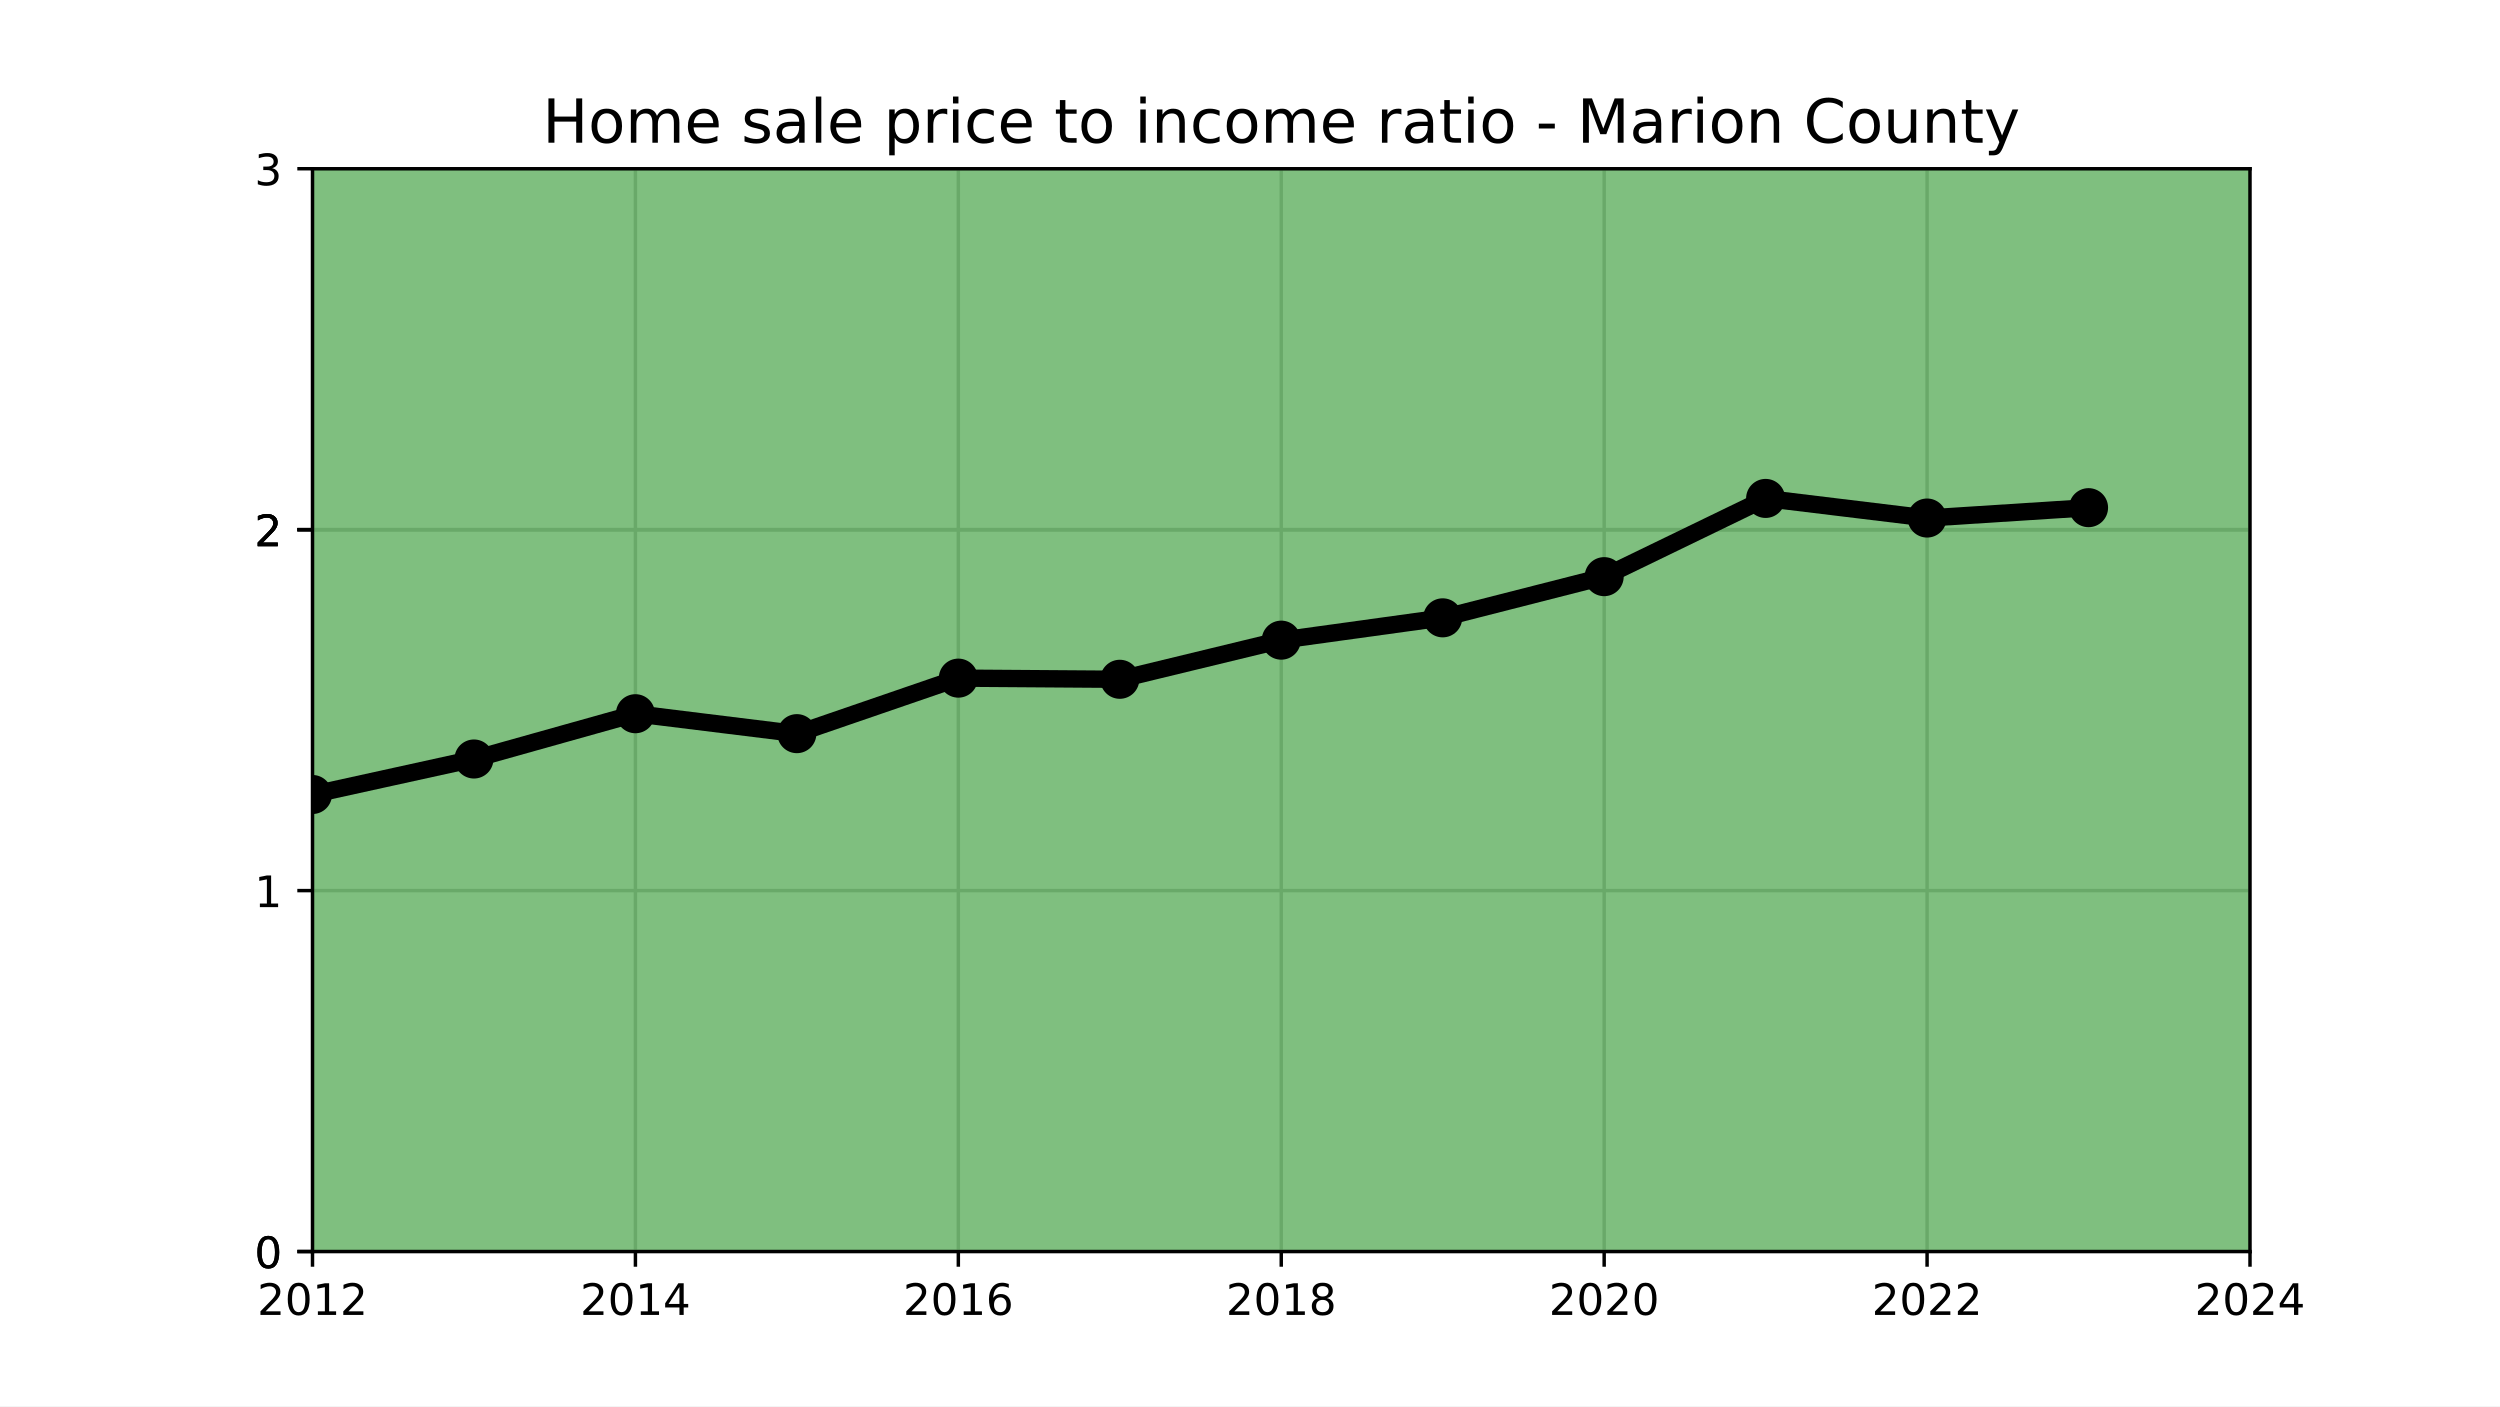
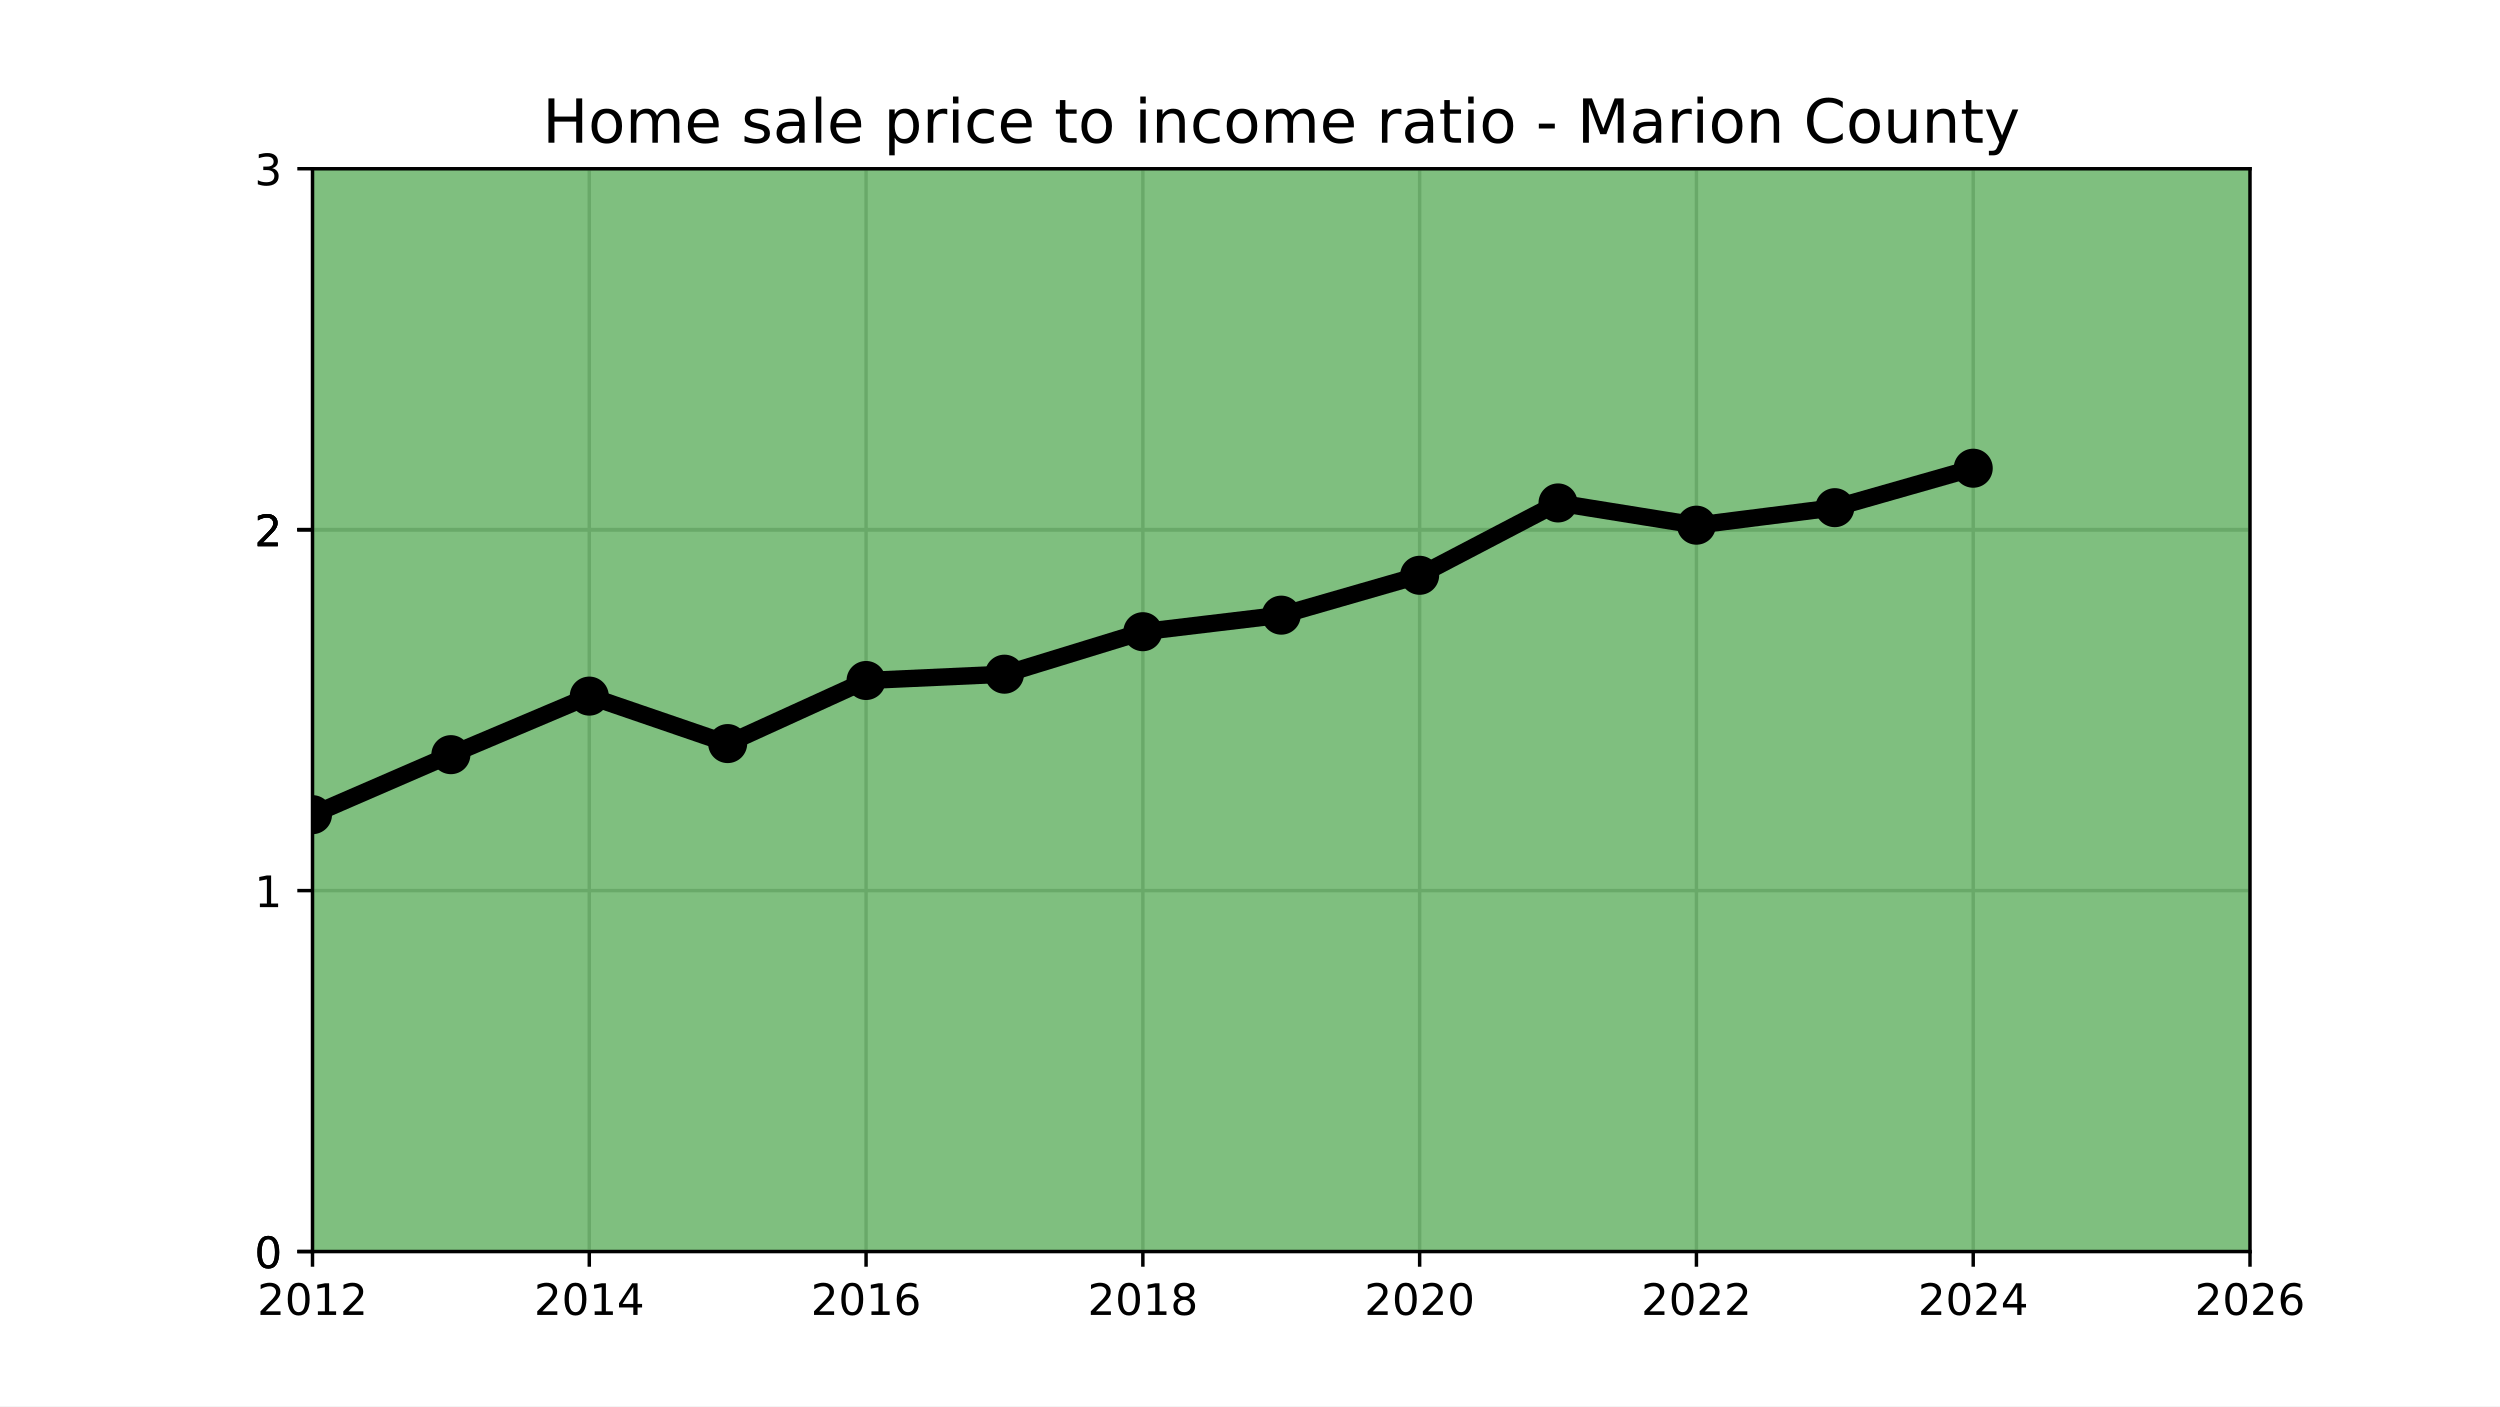
<svg xmlns="http://www.w3.org/2000/svg" xmlns:xlink="http://www.w3.org/1999/xlink" width="576pt" height="324pt" viewBox="0 0 576 324" version="1.1">
  <defs>
    <style type="text/css">*{stroke-linejoin: round; stroke-linecap: butt}</style>
  </defs>
  <g id="figure_1">
    <g id="patch_1">
      <path d="M 0 324  L 576 324  L 576 0  L 0 0  z " style="fill: #ffffff" />
    </g>
    <g id="axes_1">
      <g id="patch_2">
        <path d="M 72 288.36  L 518.4 288.36  L 518.4 38.88  L 72 38.88  z " style="fill: #ffffff" />
      </g>
      <g id="matplotlib.axis_1">
        <g id="xtick_1">
          <g id="line2d_1">
-             <path d="M 72 288.36  L 72 38.88  " clip-path="url(#pda6750c7d1)" style="fill: none; stroke: #d3d3d3; stroke-width: 0.8; stroke-linecap: square" />
+             <path d="M 72 288.36  L 72 38.88  " clip-path="url(#pd9c3915efc)" style="fill: none; stroke: #d3d3d3; stroke-width: 0.8; stroke-linecap: square" />
          </g>
          <g id="line2d_2">
            <defs>
-               <path id="mba58ad4ff7" d="M 0 0  L 0 3.5  " style="stroke: #000000; stroke-width: 0.8" />
+               <path id="m9102aa8717" d="M 0 0  L 0 3.5  " style="stroke: #000000; stroke-width: 0.8" />
            </defs>
            <g>
-               <use xlink:href="#mba58ad4ff7" x="72" y="288.36" style="stroke: #000000; stroke-width: 0.8" />
+               <use xlink:href="#m9102aa8717" x="72" y="288.36" style="stroke: #000000; stroke-width: 0.8" />
            </g>
          </g>
          <g id="text_1">
            <g transform="translate(59.275 302.9584) scale(0.1 -0.1)">
              <defs>
                <path id="DejaVuSans-32" d="M 1228 531  L 3431 531  L 3431 0  L 469 0  L 469 531  Q 828 903 1448 1529  Q 2069 2156 2228 2338  Q 2531 2678 2651 2914  Q 2772 3150 2772 3378  Q 2772 3750 2511 3984  Q 2250 4219 1831 4219  Q 1534 4219 1204 4116  Q 875 4013 500 3803  L 500 4441  Q 881 4594 1212 4672  Q 1544 4750 1819 4750  Q 2544 4750 2975 4387  Q 3406 4025 3406 3419  Q 3406 3131 3298 2873  Q 3191 2616 2906 2266  Q 2828 2175 2409 1742  Q 1991 1309 1228 531  z " transform="scale(0.015625)" />
                <path id="DejaVuSans-30" d="M 2034 4250  Q 1547 4250 1301 3770  Q 1056 3291 1056 2328  Q 1056 1369 1301 889  Q 1547 409 2034 409  Q 2525 409 2770 889  Q 3016 1369 3016 2328  Q 3016 3291 2770 3770  Q 2525 4250 2034 4250  z M 2034 4750  Q 2819 4750 3233 4129  Q 3647 3509 3647 2328  Q 3647 1150 3233 529  Q 2819 -91 2034 -91  Q 1250 -91 836 529  Q 422 1150 422 2328  Q 422 3509 836 4129  Q 1250 4750 2034 4750  z " transform="scale(0.015625)" />
                <path id="DejaVuSans-31" d="M 794 531  L 1825 531  L 1825 4091  L 703 3866  L 703 4441  L 1819 4666  L 2450 4666  L 2450 531  L 3481 531  L 3481 0  L 794 0  L 794 531  z " transform="scale(0.015625)" />
              </defs>
              <use xlink:href="#DejaVuSans-32" />
-               <use xlink:href="#DejaVuSans-30" x="63.623" />
-               <use xlink:href="#DejaVuSans-31" x="127.246" />
-               <use xlink:href="#DejaVuSans-32" x="190.869" />
+               <use xlink:href="#DejaVuSans-30" transform="translate(63.62305 0)" />
+               <use xlink:href="#DejaVuSans-31" transform="translate(127.2461 0)" />
+               <use xlink:href="#DejaVuSans-32" transform="translate(190.8691 0)" />
            </g>
          </g>
        </g>
        <g id="xtick_2">
          <g id="line2d_3">
-             <path d="M 146.4 288.36  L 146.4 38.88  " clip-path="url(#pda6750c7d1)" style="fill: none; stroke: #d3d3d3; stroke-width: 0.8; stroke-linecap: square" />
+             <path d="M 135.771 288.36  L 135.771 38.88  " clip-path="url(#pd9c3915efc)" style="fill: none; stroke: #d3d3d3; stroke-width: 0.8; stroke-linecap: square" />
          </g>
          <g id="line2d_4">
            <g>
-               <use xlink:href="#mba58ad4ff7" x="146.4" y="288.36" style="stroke: #000000; stroke-width: 0.8" />
+               <use xlink:href="#m9102aa8717" x="135.771" y="288.36" style="stroke: #000000; stroke-width: 0.8" />
            </g>
          </g>
          <g id="text_2">
-             <g transform="translate(133.675 302.9584) scale(0.1 -0.1)">
+             <g transform="translate(123.0464 302.9584) scale(0.1 -0.1)">
              <defs>
                <path id="DejaVuSans-34" d="M 2419 4116  L 825 1625  L 2419 1625  L 2419 4116  z M 2253 4666  L 3047 4666  L 3047 1625  L 3713 1625  L 3713 1100  L 3047 1100  L 3047 0  L 2419 0  L 2419 1100  L 313 1100  L 313 1709  L 2253 4666  z " transform="scale(0.015625)" />
              </defs>
              <use xlink:href="#DejaVuSans-32" />
-               <use xlink:href="#DejaVuSans-30" x="63.623" />
-               <use xlink:href="#DejaVuSans-31" x="127.246" />
-               <use xlink:href="#DejaVuSans-34" x="190.869" />
+               <use xlink:href="#DejaVuSans-30" transform="translate(63.62305 0)" />
+               <use xlink:href="#DejaVuSans-31" transform="translate(127.2461 0)" />
+               <use xlink:href="#DejaVuSans-34" transform="translate(190.8691 0)" />
            </g>
          </g>
        </g>
        <g id="xtick_3">
          <g id="line2d_5">
-             <path d="M 220.8 288.36  L 220.8 38.88  " clip-path="url(#pda6750c7d1)" style="fill: none; stroke: #d3d3d3; stroke-width: 0.8; stroke-linecap: square" />
+             <path d="M 199.543 288.36  L 199.543 38.88  " clip-path="url(#pd9c3915efc)" style="fill: none; stroke: #d3d3d3; stroke-width: 0.8; stroke-linecap: square" />
          </g>
          <g id="line2d_6">
            <g>
-               <use xlink:href="#mba58ad4ff7" x="220.8" y="288.36" style="stroke: #000000; stroke-width: 0.8" />
+               <use xlink:href="#m9102aa8717" x="199.543" y="288.36" style="stroke: #000000; stroke-width: 0.8" />
            </g>
          </g>
          <g id="text_3">
-             <g transform="translate(208.075 302.9584) scale(0.1 -0.1)">
+             <g transform="translate(186.8179 302.9584) scale(0.1 -0.1)">
              <defs>
                <path id="DejaVuSans-36" d="M 2113 2584  Q 1688 2584 1439 2293  Q 1191 2003 1191 1497  Q 1191 994 1439 701  Q 1688 409 2113 409  Q 2538 409 2786 701  Q 3034 994 3034 1497  Q 3034 2003 2786 2293  Q 2538 2584 2113 2584  z M 3366 4563  L 3366 3988  Q 3128 4100 2886 4159  Q 2644 4219 2406 4219  Q 1781 4219 1451 3797  Q 1122 3375 1075 2522  Q 1259 2794 1537 2939  Q 1816 3084 2150 3084  Q 2853 3084 3261 2657  Q 3669 2231 3669 1497  Q 3669 778 3244 343  Q 2819 -91 2113 -91  Q 1303 -91 875 529  Q 447 1150 447 2328  Q 447 3434 972 4092  Q 1497 4750 2381 4750  Q 2619 4750 2861 4703  Q 3103 4656 3366 4563  z " transform="scale(0.015625)" />
              </defs>
              <use xlink:href="#DejaVuSans-32" />
-               <use xlink:href="#DejaVuSans-30" x="63.623" />
-               <use xlink:href="#DejaVuSans-31" x="127.246" />
-               <use xlink:href="#DejaVuSans-36" x="190.869" />
+               <use xlink:href="#DejaVuSans-30" transform="translate(63.62305 0)" />
+               <use xlink:href="#DejaVuSans-31" transform="translate(127.2461 0)" />
+               <use xlink:href="#DejaVuSans-36" transform="translate(190.8691 0)" />
            </g>
          </g>
        </g>
        <g id="xtick_4">
          <g id="line2d_7">
-             <path d="M 295.2 288.36  L 295.2 38.88  " clip-path="url(#pda6750c7d1)" style="fill: none; stroke: #d3d3d3; stroke-width: 0.8; stroke-linecap: square" />
+             <path d="M 263.314 288.36  L 263.314 38.88  " clip-path="url(#pd9c3915efc)" style="fill: none; stroke: #d3d3d3; stroke-width: 0.8; stroke-linecap: square" />
          </g>
          <g id="line2d_8">
            <g>
-               <use xlink:href="#mba58ad4ff7" x="295.2" y="288.36" style="stroke: #000000; stroke-width: 0.8" />
+               <use xlink:href="#m9102aa8717" x="263.314" y="288.36" style="stroke: #000000; stroke-width: 0.8" />
            </g>
          </g>
          <g id="text_4">
-             <g transform="translate(282.475 302.9584) scale(0.1 -0.1)">
+             <g transform="translate(250.5893 302.9584) scale(0.1 -0.1)">
              <defs>
                <path id="DejaVuSans-38" d="M 2034 2216  Q 1584 2216 1326 1975  Q 1069 1734 1069 1313  Q 1069 891 1326 650  Q 1584 409 2034 409  Q 2484 409 2743 651  Q 3003 894 3003 1313  Q 3003 1734 2745 1975  Q 2488 2216 2034 2216  z M 1403 2484  Q 997 2584 770 2862  Q 544 3141 544 3541  Q 544 4100 942 4425  Q 1341 4750 2034 4750  Q 2731 4750 3128 4425  Q 3525 4100 3525 3541  Q 3525 3141 3298 2862  Q 3072 2584 2669 2484  Q 3125 2378 3379 2068  Q 3634 1759 3634 1313  Q 3634 634 3220 271  Q 2806 -91 2034 -91  Q 1263 -91 848 271  Q 434 634 434 1313  Q 434 1759 690 2068  Q 947 2378 1403 2484  z M 1172 3481  Q 1172 3119 1398 2916  Q 1625 2713 2034 2713  Q 2441 2713 2670 2916  Q 2900 3119 2900 3481  Q 2900 3844 2670 4047  Q 2441 4250 2034 4250  Q 1625 4250 1398 4047  Q 1172 3844 1172 3481  z " transform="scale(0.015625)" />
              </defs>
              <use xlink:href="#DejaVuSans-32" />
-               <use xlink:href="#DejaVuSans-30" x="63.623" />
-               <use xlink:href="#DejaVuSans-31" x="127.246" />
-               <use xlink:href="#DejaVuSans-38" x="190.869" />
+               <use xlink:href="#DejaVuSans-30" transform="translate(63.62305 0)" />
+               <use xlink:href="#DejaVuSans-31" transform="translate(127.2461 0)" />
+               <use xlink:href="#DejaVuSans-38" transform="translate(190.8691 0)" />
            </g>
          </g>
        </g>
        <g id="xtick_5">
          <g id="line2d_9">
-             <path d="M 369.6 288.36  L 369.6 38.88  " clip-path="url(#pda6750c7d1)" style="fill: none; stroke: #d3d3d3; stroke-width: 0.8; stroke-linecap: square" />
+             <path d="M 327.086 288.36  L 327.086 38.88  " clip-path="url(#pd9c3915efc)" style="fill: none; stroke: #d3d3d3; stroke-width: 0.8; stroke-linecap: square" />
          </g>
          <g id="line2d_10">
            <g>
-               <use xlink:href="#mba58ad4ff7" x="369.6" y="288.36" style="stroke: #000000; stroke-width: 0.8" />
+               <use xlink:href="#m9102aa8717" x="327.086" y="288.36" style="stroke: #000000; stroke-width: 0.8" />
            </g>
          </g>
          <g id="text_5">
-             <g transform="translate(356.875 302.9584) scale(0.1 -0.1)">
-               <use xlink:href="#DejaVuSans-32" />
-               <use xlink:href="#DejaVuSans-30" x="63.623" />
-               <use xlink:href="#DejaVuSans-32" x="127.246" />
-               <use xlink:href="#DejaVuSans-30" x="190.869" />
+             <g transform="translate(314.3607 302.9584) scale(0.1 -0.1)">
+               <use xlink:href="#DejaVuSans-32" />
+               <use xlink:href="#DejaVuSans-30" transform="translate(63.62305 0)" />
+               <use xlink:href="#DejaVuSans-32" transform="translate(127.2461 0)" />
+               <use xlink:href="#DejaVuSans-30" transform="translate(190.8691 0)" />
            </g>
          </g>
        </g>
        <g id="xtick_6">
          <g id="line2d_11">
-             <path d="M 444 288.36  L 444 38.88  " clip-path="url(#pda6750c7d1)" style="fill: none; stroke: #d3d3d3; stroke-width: 0.8; stroke-linecap: square" />
+             <path d="M 390.857 288.36  L 390.857 38.88  " clip-path="url(#pd9c3915efc)" style="fill: none; stroke: #d3d3d3; stroke-width: 0.8; stroke-linecap: square" />
          </g>
          <g id="line2d_12">
            <g>
-               <use xlink:href="#mba58ad4ff7" x="444" y="288.36" style="stroke: #000000; stroke-width: 0.8" />
+               <use xlink:href="#m9102aa8717" x="390.857" y="288.36" style="stroke: #000000; stroke-width: 0.8" />
            </g>
          </g>
          <g id="text_6">
-             <g transform="translate(431.275 302.9584) scale(0.1 -0.1)">
-               <use xlink:href="#DejaVuSans-32" />
-               <use xlink:href="#DejaVuSans-30" x="63.623" />
-               <use xlink:href="#DejaVuSans-32" x="127.246" />
-               <use xlink:href="#DejaVuSans-32" x="190.869" />
+             <g transform="translate(378.1321 302.9584) scale(0.1 -0.1)">
+               <use xlink:href="#DejaVuSans-32" />
+               <use xlink:href="#DejaVuSans-30" transform="translate(63.62305 0)" />
+               <use xlink:href="#DejaVuSans-32" transform="translate(127.2461 0)" />
+               <use xlink:href="#DejaVuSans-32" transform="translate(190.8691 0)" />
            </g>
          </g>
        </g>
        <g id="xtick_7">
          <g id="line2d_13">
-             <path d="M 518.4 288.36  L 518.4 38.88  " clip-path="url(#pda6750c7d1)" style="fill: none; stroke: #d3d3d3; stroke-width: 0.8; stroke-linecap: square" />
+             <path d="M 454.629 288.36  L 454.629 38.88  " clip-path="url(#pd9c3915efc)" style="fill: none; stroke: #d3d3d3; stroke-width: 0.8; stroke-linecap: square" />
          </g>
          <g id="line2d_14">
            <g>
-               <use xlink:href="#mba58ad4ff7" x="518.4" y="288.36" style="stroke: #000000; stroke-width: 0.8" />
+               <use xlink:href="#m9102aa8717" x="454.629" y="288.36" style="stroke: #000000; stroke-width: 0.8" />
            </g>
          </g>
          <g id="text_7">
+             <g transform="translate(441.9036 302.9584) scale(0.1 -0.1)">
+               <use xlink:href="#DejaVuSans-32" />
+               <use xlink:href="#DejaVuSans-30" transform="translate(63.62305 0)" />
+               <use xlink:href="#DejaVuSans-32" transform="translate(127.2461 0)" />
+               <use xlink:href="#DejaVuSans-34" transform="translate(190.8691 0)" />
+             </g>
+           </g>
+         </g>
+         <g id="xtick_8">
+           <g id="line2d_15">
+             <path d="M 518.4 288.36  L 518.4 38.88  " clip-path="url(#pd9c3915efc)" style="fill: none; stroke: #d3d3d3; stroke-width: 0.8; stroke-linecap: square" />
+           </g>
+           <g id="line2d_16">
+             <g>
+               <use xlink:href="#m9102aa8717" x="518.4" y="288.36" style="stroke: #000000; stroke-width: 0.8" />
+             </g>
+           </g>
+           <g id="text_8">
            <g transform="translate(505.675 302.9584) scale(0.1 -0.1)">
              <use xlink:href="#DejaVuSans-32" />
-               <use xlink:href="#DejaVuSans-30" x="63.623" />
-               <use xlink:href="#DejaVuSans-32" x="127.246" />
-               <use xlink:href="#DejaVuSans-34" x="190.869" />
+               <use xlink:href="#DejaVuSans-30" transform="translate(63.62305 0)" />
+               <use xlink:href="#DejaVuSans-32" transform="translate(127.2461 0)" />
+               <use xlink:href="#DejaVuSans-36" transform="translate(190.8691 0)" />
            </g>
          </g>
        </g>
      </g>
      <g id="matplotlib.axis_2">
        <g id="ytick_1">
-           <g id="line2d_15">
-             <path d="M 72 288.36  L 518.4 288.36  " clip-path="url(#pda6750c7d1)" style="fill: none; stroke: #d3d3d3; stroke-width: 0.8; stroke-linecap: square" />
-           </g>
-           <g id="line2d_16">
+           <g id="line2d_17">
+             <path d="M 72 288.36  L 518.4 288.36  " clip-path="url(#pd9c3915efc)" style="fill: none; stroke: #d3d3d3; stroke-width: 0.8; stroke-linecap: square" />
+           </g>
+           <g id="line2d_18">
            <defs>
-               <path id="ma85269e040" d="M 0 0  L -3.5 0  " style="stroke: #000000; stroke-width: 0.8" />
+               <path id="m02044d17ac" d="M 0 0  L -3.5 0  " style="stroke: #000000; stroke-width: 0.8" />
            </defs>
            <g>
-               <use xlink:href="#ma85269e040" x="72" y="288.36" style="stroke: #000000; stroke-width: 0.8" />
-             </g>
-           </g>
-           <g id="text_8">
-             <g transform="translate(58.6375 292.1592) scale(0.1 -0.1)">
-               <use xlink:href="#DejaVuSans-30" />
-             </g>
-           </g>
-         </g>
-         <g id="ytick_2">
-           <g id="line2d_17">
-             <path d="M 72 288.36  L 518.4 288.36  " clip-path="url(#pda6750c7d1)" style="fill: none; stroke: #d3d3d3; stroke-width: 0.8; stroke-linecap: square" />
-           </g>
-           <g id="line2d_18">
-             <g>
-               <use xlink:href="#ma85269e040" x="72" y="288.36" style="stroke: #000000; stroke-width: 0.8" />
+               <use xlink:href="#m02044d17ac" x="72" y="288.36" style="stroke: #000000; stroke-width: 0.8" />
            </g>
          </g>
          <g id="text_9">
            <g transform="translate(58.6375 292.1592) scale(0.1 -0.1)">
              <use xlink:href="#DejaVuSans-30" />
            </g>
          </g>
        </g>
+         <g id="ytick_2">
+           <g id="line2d_19">
+             <path d="M 72 288.36  L 518.4 288.36  " clip-path="url(#pd9c3915efc)" style="fill: none; stroke: #d3d3d3; stroke-width: 0.8; stroke-linecap: square" />
+           </g>
+           <g id="line2d_20">
+             <g>
+               <use xlink:href="#m02044d17ac" x="72" y="288.36" style="stroke: #000000; stroke-width: 0.8" />
+             </g>
+           </g>
+           <g id="text_10">
+             <g transform="translate(58.6375 292.1592) scale(0.1 -0.1)">
+               <use xlink:href="#DejaVuSans-30" />
+             </g>
+           </g>
+         </g>
        <g id="ytick_3">
-           <g id="line2d_19">
-             <path d="M 72 205.2  L 518.4 205.2  " clip-path="url(#pda6750c7d1)" style="fill: none; stroke: #d3d3d3; stroke-width: 0.8; stroke-linecap: square" />
-           </g>
-           <g id="line2d_20">
-             <g>
-               <use xlink:href="#ma85269e040" x="72" y="205.2" style="stroke: #000000; stroke-width: 0.8" />
-             </g>
-           </g>
-           <g id="text_10">
+           <g id="line2d_21">
+             <path d="M 72 205.2  L 518.4 205.2  " clip-path="url(#pd9c3915efc)" style="fill: none; stroke: #d3d3d3; stroke-width: 0.8; stroke-linecap: square" />
+           </g>
+           <g id="line2d_22">
+             <g>
+               <use xlink:href="#m02044d17ac" x="72" y="205.2" style="stroke: #000000; stroke-width: 0.8" />
+             </g>
+           </g>
+           <g id="text_11">
            <g transform="translate(58.6375 208.9992) scale(0.1 -0.1)">
              <use xlink:href="#DejaVuSans-31" />
            </g>
          </g>
        </g>
        <g id="ytick_4">
-           <g id="line2d_21">
-             <path d="M 72 122.04  L 518.4 122.04  " clip-path="url(#pda6750c7d1)" style="fill: none; stroke: #d3d3d3; stroke-width: 0.8; stroke-linecap: square" />
-           </g>
-           <g id="line2d_22">
-             <g>
-               <use xlink:href="#ma85269e040" x="72" y="122.04" style="stroke: #000000; stroke-width: 0.8" />
-             </g>
-           </g>
-           <g id="text_11">
-             <g transform="translate(58.6375 125.8392) scale(0.1 -0.1)">
-               <use xlink:href="#DejaVuSans-32" />
-             </g>
-           </g>
-         </g>
-         <g id="ytick_5">
          <g id="line2d_23">
-             <path d="M 72 122.04  L 518.4 122.04  " clip-path="url(#pda6750c7d1)" style="fill: none; stroke: #d3d3d3; stroke-width: 0.8; stroke-linecap: square" />
+             <path d="M 72 122.04  L 518.4 122.04  " clip-path="url(#pd9c3915efc)" style="fill: none; stroke: #d3d3d3; stroke-width: 0.8; stroke-linecap: square" />
          </g>
          <g id="line2d_24">
            <g>
-               <use xlink:href="#ma85269e040" x="72" y="122.04" style="stroke: #000000; stroke-width: 0.8" />
+               <use xlink:href="#m02044d17ac" x="72" y="122.04" style="stroke: #000000; stroke-width: 0.8" />
            </g>
          </g>
          <g id="text_12">
            <g transform="translate(58.6375 125.8392) scale(0.1 -0.1)">
              <use xlink:href="#DejaVuSans-32" />
            </g>
          </g>
        </g>
-         <g id="ytick_6">
+         <g id="ytick_5">
          <g id="line2d_25">
-             <path d="M 72 122.04  L 518.4 122.04  " clip-path="url(#pda6750c7d1)" style="fill: none; stroke: #d3d3d3; stroke-width: 0.8; stroke-linecap: square" />
+             <path d="M 72 122.04  L 518.4 122.04  " clip-path="url(#pd9c3915efc)" style="fill: none; stroke: #d3d3d3; stroke-width: 0.8; stroke-linecap: square" />
          </g>
          <g id="line2d_26">
            <g>
-               <use xlink:href="#ma85269e040" x="72" y="122.04" style="stroke: #000000; stroke-width: 0.8" />
+               <use xlink:href="#m02044d17ac" x="72" y="122.04" style="stroke: #000000; stroke-width: 0.8" />
            </g>
          </g>
          <g id="text_13">
            <g transform="translate(58.6375 125.8392) scale(0.1 -0.1)">
              <use xlink:href="#DejaVuSans-32" />
            </g>
          </g>
        </g>
+         <g id="ytick_6">
+           <g id="line2d_27">
+             <path d="M 72 122.04  L 518.4 122.04  " clip-path="url(#pd9c3915efc)" style="fill: none; stroke: #d3d3d3; stroke-width: 0.8; stroke-linecap: square" />
+           </g>
+           <g id="line2d_28">
+             <g>
+               <use xlink:href="#m02044d17ac" x="72" y="122.04" style="stroke: #000000; stroke-width: 0.8" />
+             </g>
+           </g>
+           <g id="text_14">
+             <g transform="translate(58.6375 125.8392) scale(0.1 -0.1)">
+               <use xlink:href="#DejaVuSans-32" />
+             </g>
+           </g>
+         </g>
        <g id="ytick_7">
-           <g id="line2d_27">
-             <path d="M 72 38.88  L 518.4 38.88  " clip-path="url(#pda6750c7d1)" style="fill: none; stroke: #d3d3d3; stroke-width: 0.8; stroke-linecap: square" />
-           </g>
-           <g id="line2d_28">
-             <g>
-               <use xlink:href="#ma85269e040" x="72" y="38.88" style="stroke: #000000; stroke-width: 0.8" />
-             </g>
-           </g>
-           <g id="text_14">
+           <g id="line2d_29">
+             <path d="M 72 38.88  L 518.4 38.88  " clip-path="url(#pd9c3915efc)" style="fill: none; stroke: #d3d3d3; stroke-width: 0.8; stroke-linecap: square" />
+           </g>
+           <g id="line2d_30">
+             <g>
+               <use xlink:href="#m02044d17ac" x="72" y="38.88" style="stroke: #000000; stroke-width: 0.8" />
+             </g>
+           </g>
+           <g id="text_15">
            <g transform="translate(58.6375 42.67922) scale(0.1 -0.1)">
              <defs>
                <path id="DejaVuSans-33" d="M 2597 2516  Q 3050 2419 3304 2112  Q 3559 1806 3559 1356  Q 3559 666 3084 287  Q 2609 -91 1734 -91  Q 1441 -91 1130 -33  Q 819 25 488 141  L 488 750  Q 750 597 1062 519  Q 1375 441 1716 441  Q 2309 441 2620 675  Q 2931 909 2931 1356  Q 2931 1769 2642 2001  Q 2353 2234 1838 2234  L 1294 2234  L 1294 2753  L 1863 2753  Q 2328 2753 2575 2939  Q 2822 3125 2822 3475  Q 2822 3834 2567 4026  Q 2313 4219 1838 4219  Q 1578 4219 1281 4162  Q 984 4106 628 3988  L 628 4550  Q 988 4650 1302 4700  Q 1616 4750 1894 4750  Q 2613 4750 3031 4423  Q 3450 4097 3450 3541  Q 3450 3153 3228 2886  Q 3006 2619 2597 2516  z " transform="scale(0.015625)" />
              </defs>
              <use xlink:href="#DejaVuSans-33" />
            </g>
          </g>
        </g>
      </g>
-       <g id="PolyCollection_1">
-         <path d="M 72 38.88  L 72 288.36  L 109.2 288.36  L 146.4 288.36  L 183.6 288.36  L 220.8 288.36  L 258 288.36  L 295.2 288.36  L 332.4 288.36  L 369.6 288.36  L 406.8 288.36  L 444 288.36  L 481.2 288.36  L 518.4 288.36  L 518.4 38.88  L 518.4 38.88  L 481.2 38.88  L 444 38.88  L 406.8 38.88  L 369.6 38.88  L 332.4 38.88  L 295.2 38.88  L 258 38.88  L 220.8 38.88  L 183.6 38.88  L 146.4 38.88  L 109.2 38.88  L 72 38.88  z " clip-path="url(#pda6750c7d1)" style="fill: #008000; fill-opacity: 0.5" />
-       </g>
-       <g id="line2d_29">
-         <path d="M 72 183.053  L 109.2 174.874  L 146.4 164.441  L 183.6 169.033  L 220.8 156.242  L 258 156.508  L 295.2 147.492  L 332.4 142.35  L 369.6 132.86  L 406.8 114.837  L 444 119.356  L 481.2 116.968  " clip-path="url(#pda6750c7d1)" style="fill: none; stroke: #000000; stroke-width: 4; stroke-linecap: square" />
+       <g id="FillBetweenPolyCollection_1">
+         <path d="M 72 38.88  L 72 288.36  L 103.886 288.36  L 135.771 288.36  L 167.657 288.36  L 199.543 288.36  L 231.429 288.36  L 263.314 288.36  L 295.2 288.36  L 327.086 288.36  L 358.971 288.36  L 390.857 288.36  L 422.743 288.36  L 454.629 288.36  L 486.514 288.36  L 518.4 288.36  L 518.4 38.88  L 518.4 38.88  L 486.514 38.88  L 454.629 38.88  L 422.743 38.88  L 390.857 38.88  L 358.971 38.88  L 327.086 38.88  L 295.2 38.88  L 263.314 38.88  L 231.429 38.88  L 199.543 38.88  L 167.657 38.88  L 135.771 38.88  L 103.886 38.88  L 72 38.88  z " clip-path="url(#pd9c3915efc)" style="fill: #008000; fill-opacity: 0.5" />
+       </g>
+       <g id="line2d_31">
+         <path d="M 72 187.699  L 103.886 173.874  L 135.771 160.384  L 167.657 171.32  L 199.543 156.787  L 231.429 155.333  L 263.314 145.545  L 295.2 141.732  L 327.086 132.548  L 358.971 115.879  L 390.857 121.002  L 422.743 116.968  L 454.629 107.878  " clip-path="url(#pd9c3915efc)" style="fill: none; stroke: #000000; stroke-width: 4; stroke-linecap: square" />
        <defs>
-           <path id="m01f0b5136d" d="M 0 4  C 1.061 4 2.078 3.579 2.828 2.828  C 3.579 2.078 4 1.061 4 0  C 4 -1.061 3.579 -2.078 2.828 -2.828  C 2.078 -3.579 1.061 -4 0 -4  C -1.061 -4 -2.078 -3.579 -2.828 -2.828  C -3.579 -2.078 -4 -1.061 -4 0  C -4 1.061 -3.579 2.078 -2.828 2.828  C -2.078 3.579 -1.061 4 0 4  z " style="stroke: #000000" />
+           <path id="mfac0da1a35" d="M 0 4  C 1.061 4 2.078 3.579 2.828 2.828  C 3.579 2.078 4 1.061 4 0  C 4 -1.061 3.579 -2.078 2.828 -2.828  C 2.078 -3.579 1.061 -4 0 -4  C -1.061 -4 -2.078 -3.579 -2.828 -2.828  C -3.579 -2.078 -4 -1.061 -4 0  C -4 1.061 -3.579 2.078 -2.828 2.828  C -2.078 3.579 -1.061 4 0 4  z " style="stroke: #000000" />
        </defs>
-         <g clip-path="url(#pda6750c7d1)">
-           <use xlink:href="#m01f0b5136d" x="72" y="183.053" style="stroke: #000000" />
-           <use xlink:href="#m01f0b5136d" x="109.2" y="174.874" style="stroke: #000000" />
-           <use xlink:href="#m01f0b5136d" x="146.4" y="164.441" style="stroke: #000000" />
-           <use xlink:href="#m01f0b5136d" x="183.6" y="169.033" style="stroke: #000000" />
-           <use xlink:href="#m01f0b5136d" x="220.8" y="156.242" style="stroke: #000000" />
-           <use xlink:href="#m01f0b5136d" x="258" y="156.508" style="stroke: #000000" />
-           <use xlink:href="#m01f0b5136d" x="295.2" y="147.492" style="stroke: #000000" />
-           <use xlink:href="#m01f0b5136d" x="332.4" y="142.35" style="stroke: #000000" />
-           <use xlink:href="#m01f0b5136d" x="369.6" y="132.86" style="stroke: #000000" />
-           <use xlink:href="#m01f0b5136d" x="406.8" y="114.837" style="stroke: #000000" />
-           <use xlink:href="#m01f0b5136d" x="444" y="119.356" style="stroke: #000000" />
-           <use xlink:href="#m01f0b5136d" x="481.2" y="116.968" style="stroke: #000000" />
+         <g clip-path="url(#pd9c3915efc)">
+           <use xlink:href="#mfac0da1a35" x="72" y="187.699" style="stroke: #000000" />
+           <use xlink:href="#mfac0da1a35" x="103.886" y="173.874" style="stroke: #000000" />
+           <use xlink:href="#mfac0da1a35" x="135.771" y="160.384" style="stroke: #000000" />
+           <use xlink:href="#mfac0da1a35" x="167.657" y="171.32" style="stroke: #000000" />
+           <use xlink:href="#mfac0da1a35" x="199.543" y="156.787" style="stroke: #000000" />
+           <use xlink:href="#mfac0da1a35" x="231.429" y="155.333" style="stroke: #000000" />
+           <use xlink:href="#mfac0da1a35" x="263.314" y="145.545" style="stroke: #000000" />
+           <use xlink:href="#mfac0da1a35" x="295.2" y="141.732" style="stroke: #000000" />
+           <use xlink:href="#mfac0da1a35" x="327.086" y="132.548" style="stroke: #000000" />
+           <use xlink:href="#mfac0da1a35" x="358.971" y="115.879" style="stroke: #000000" />
+           <use xlink:href="#mfac0da1a35" x="390.857" y="121.002" style="stroke: #000000" />
+           <use xlink:href="#mfac0da1a35" x="422.743" y="116.968" style="stroke: #000000" />
+           <use xlink:href="#mfac0da1a35" x="454.629" y="107.878" style="stroke: #000000" />
        </g>
      </g>
      <g id="patch_3">
        <path d="M 72 288.36  L 72 38.88  " style="fill: none; stroke: #000000; stroke-width: 0.8; stroke-linejoin: miter; stroke-linecap: square" />
      </g>
      <g id="patch_4">
        <path d="M 518.4 288.36  L 518.4 38.88  " style="fill: none; stroke: #000000; stroke-width: 0.8; stroke-linejoin: miter; stroke-linecap: square" />
      </g>
      <g id="patch_5">
        <path d="M 72 288.36  L 518.4 288.36  " style="fill: none; stroke: #000000; stroke-width: 0.8; stroke-linejoin: miter; stroke-linecap: square" />
      </g>
      <g id="patch_6">
        <path d="M 72 38.88  L 518.4 38.88  " style="fill: none; stroke: #000000; stroke-width: 0.8; stroke-linejoin: miter; stroke-linecap: square" />
      </g>
-       <g id="text_15">
+       <g id="text_16">
        <g transform="translate(124.9862 32.88) scale(0.14 -0.14)">
          <defs>
            <path id="DejaVuSans-48" d="M 628 4666  L 1259 4666  L 1259 2753  L 3553 2753  L 3553 4666  L 4184 4666  L 4184 0  L 3553 0  L 3553 2222  L 1259 2222  L 1259 0  L 628 0  L 628 4666  z " transform="scale(0.015625)" />
            <path id="DejaVuSans-6f" d="M 1959 3097  Q 1497 3097 1228 2736  Q 959 2375 959 1747  Q 959 1119 1226 758  Q 1494 397 1959 397  Q 2419 397 2687 759  Q 2956 1122 2956 1747  Q 2956 2369 2687 2733  Q 2419 3097 1959 3097  z M 1959 3584  Q 2709 3584 3137 3096  Q 3566 2609 3566 1747  Q 3566 888 3137 398  Q 2709 -91 1959 -91  Q 1206 -91 779 398  Q 353 888 353 1747  Q 353 2609 779 3096  Q 1206 3584 1959 3584  z " transform="scale(0.015625)" />
            <path id="DejaVuSans-6d" d="M 3328 2828  Q 3544 3216 3844 3400  Q 4144 3584 4550 3584  Q 5097 3584 5394 3201  Q 5691 2819 5691 2113  L 5691 0  L 5113 0  L 5113 2094  Q 5113 2597 4934 2840  Q 4756 3084 4391 3084  Q 3944 3084 3684 2787  Q 3425 2491 3425 1978  L 3425 0  L 2847 0  L 2847 2094  Q 2847 2600 2669 2842  Q 2491 3084 2119 3084  Q 1678 3084 1418 2786  Q 1159 2488 1159 1978  L 1159 0  L 581 0  L 581 3500  L 1159 3500  L 1159 2956  Q 1356 3278 1631 3431  Q 1906 3584 2284 3584  Q 2666 3584 2933 3390  Q 3200 3197 3328 2828  z " transform="scale(0.015625)" />
            <path id="DejaVuSans-65" d="M 3597 1894  L 3597 1613  L 953 1613  Q 991 1019 1311 708  Q 1631 397 2203 397  Q 2534 397 2845 478  Q 3156 559 3463 722  L 3463 178  Q 3153 47 2828 -22  Q 2503 -91 2169 -91  Q 1331 -91 842 396  Q 353 884 353 1716  Q 353 2575 817 3079  Q 1281 3584 2069 3584  Q 2775 3584 3186 3129  Q 3597 2675 3597 1894  z M 3022 2063  Q 3016 2534 2758 2815  Q 2500 3097 2075 3097  Q 1594 3097 1305 2825  Q 1016 2553 972 2059  L 3022 2063  z " transform="scale(0.015625)" />
            <path id="DejaVuSans-20" transform="scale(0.015625)" />
            <path id="DejaVuSans-73" d="M 2834 3397  L 2834 2853  Q 2591 2978 2328 3040  Q 2066 3103 1784 3103  Q 1356 3103 1142 2972  Q 928 2841 928 2578  Q 928 2378 1081 2264  Q 1234 2150 1697 2047  L 1894 2003  Q 2506 1872 2764 1633  Q 3022 1394 3022 966  Q 3022 478 2636 193  Q 2250 -91 1575 -91  Q 1294 -91 989 -36  Q 684 19 347 128  L 347 722  Q 666 556 975 473  Q 1284 391 1588 391  Q 1994 391 2212 530  Q 2431 669 2431 922  Q 2431 1156 2273 1281  Q 2116 1406 1581 1522  L 1381 1569  Q 847 1681 609 1914  Q 372 2147 372 2553  Q 372 3047 722 3315  Q 1072 3584 1716 3584  Q 2034 3584 2315 3537  Q 2597 3491 2834 3397  z " transform="scale(0.015625)" />
            <path id="DejaVuSans-61" d="M 2194 1759  Q 1497 1759 1228 1600  Q 959 1441 959 1056  Q 959 750 1161 570  Q 1363 391 1709 391  Q 2188 391 2477 730  Q 2766 1069 2766 1631  L 2766 1759  L 2194 1759  z M 3341 1997  L 3341 0  L 2766 0  L 2766 531  Q 2569 213 2275 61  Q 1981 -91 1556 -91  Q 1019 -91 701 211  Q 384 513 384 1019  Q 384 1609 779 1909  Q 1175 2209 1959 2209  L 2766 2209  L 2766 2266  Q 2766 2663 2505 2880  Q 2244 3097 1772 3097  Q 1472 3097 1187 3025  Q 903 2953 641 2809  L 641 3341  Q 956 3463 1253 3523  Q 1550 3584 1831 3584  Q 2591 3584 2966 3190  Q 3341 2797 3341 1997  z " transform="scale(0.015625)" />
            <path id="DejaVuSans-6c" d="M 603 4863  L 1178 4863  L 1178 0  L 603 0  L 603 4863  z " transform="scale(0.015625)" />
            <path id="DejaVuSans-70" d="M 1159 525  L 1159 -1331  L 581 -1331  L 581 3500  L 1159 3500  L 1159 2969  Q 1341 3281 1617 3432  Q 1894 3584 2278 3584  Q 2916 3584 3314 3078  Q 3713 2572 3713 1747  Q 3713 922 3314 415  Q 2916 -91 2278 -91  Q 1894 -91 1617 61  Q 1341 213 1159 525  z M 3116 1747  Q 3116 2381 2855 2742  Q 2594 3103 2138 3103  Q 1681 3103 1420 2742  Q 1159 2381 1159 1747  Q 1159 1113 1420 752  Q 1681 391 2138 391  Q 2594 391 2855 752  Q 3116 1113 3116 1747  z " transform="scale(0.015625)" />
            <path id="DejaVuSans-72" d="M 2631 2963  Q 2534 3019 2420 3045  Q 2306 3072 2169 3072  Q 1681 3072 1420 2755  Q 1159 2438 1159 1844  L 1159 0  L 581 0  L 581 3500  L 1159 3500  L 1159 2956  Q 1341 3275 1631 3429  Q 1922 3584 2338 3584  Q 2397 3584 2469 3576  Q 2541 3569 2628 3553  L 2631 2963  z " transform="scale(0.015625)" />
            <path id="DejaVuSans-69" d="M 603 3500  L 1178 3500  L 1178 0  L 603 0  L 603 3500  z M 603 4863  L 1178 4863  L 1178 4134  L 603 4134  L 603 4863  z " transform="scale(0.015625)" />
            <path id="DejaVuSans-63" d="M 3122 3366  L 3122 2828  Q 2878 2963 2633 3030  Q 2388 3097 2138 3097  Q 1578 3097 1268 2742  Q 959 2388 959 1747  Q 959 1106 1268 751  Q 1578 397 2138 397  Q 2388 397 2633 464  Q 2878 531 3122 666  L 3122 134  Q 2881 22 2623 -34  Q 2366 -91 2075 -91  Q 1284 -91 818 406  Q 353 903 353 1747  Q 353 2603 823 3093  Q 1294 3584 2113 3584  Q 2378 3584 2631 3529  Q 2884 3475 3122 3366  z " transform="scale(0.015625)" />
            <path id="DejaVuSans-74" d="M 1172 4494  L 1172 3500  L 2356 3500  L 2356 3053  L 1172 3053  L 1172 1153  Q 1172 725 1289 603  Q 1406 481 1766 481  L 2356 481  L 2356 0  L 1766 0  Q 1100 0 847 248  Q 594 497 594 1153  L 594 3053  L 172 3053  L 172 3500  L 594 3500  L 594 4494  L 1172 4494  z " transform="scale(0.015625)" />
            <path id="DejaVuSans-6e" d="M 3513 2113  L 3513 0  L 2938 0  L 2938 2094  Q 2938 2591 2744 2837  Q 2550 3084 2163 3084  Q 1697 3084 1428 2787  Q 1159 2491 1159 1978  L 1159 0  L 581 0  L 581 3500  L 1159 3500  L 1159 2956  Q 1366 3272 1645 3428  Q 1925 3584 2291 3584  Q 2894 3584 3203 3211  Q 3513 2838 3513 2113  z " transform="scale(0.015625)" />
            <path id="DejaVuSans-2d" d="M 313 2009  L 1997 2009  L 1997 1497  L 313 1497  L 313 2009  z " transform="scale(0.015625)" />
            <path id="DejaVuSans-4d" d="M 628 4666  L 1569 4666  L 2759 1491  L 3956 4666  L 4897 4666  L 4897 0  L 4281 0  L 4281 4097  L 3078 897  L 2444 897  L 1241 4097  L 1241 0  L 628 0  L 628 4666  z " transform="scale(0.015625)" />
            <path id="DejaVuSans-43" d="M 4122 4306  L 4122 3641  Q 3803 3938 3442 4084  Q 3081 4231 2675 4231  Q 1875 4231 1450 3742  Q 1025 3253 1025 2328  Q 1025 1406 1450 917  Q 1875 428 2675 428  Q 3081 428 3442 575  Q 3803 722 4122 1019  L 4122 359  Q 3791 134 3420 21  Q 3050 -91 2638 -91  Q 1578 -91 968 557  Q 359 1206 359 2328  Q 359 3453 968 4101  Q 1578 4750 2638 4750  Q 3056 4750 3426 4639  Q 3797 4528 4122 4306  z " transform="scale(0.015625)" />
            <path id="DejaVuSans-75" d="M 544 1381  L 544 3500  L 1119 3500  L 1119 1403  Q 1119 906 1312 657  Q 1506 409 1894 409  Q 2359 409 2629 706  Q 2900 1003 2900 1516  L 2900 3500  L 3475 3500  L 3475 0  L 2900 0  L 2900 538  Q 2691 219 2414 64  Q 2138 -91 1772 -91  Q 1169 -91 856 284  Q 544 659 544 1381  z M 1991 3584  L 1991 3584  z " transform="scale(0.015625)" />
            <path id="DejaVuSans-79" d="M 2059 -325  Q 1816 -950 1584 -1140  Q 1353 -1331 966 -1331  L 506 -1331  L 506 -850  L 844 -850  Q 1081 -850 1212 -737  Q 1344 -625 1503 -206  L 1606 56  L 191 3500  L 800 3500  L 1894 763  L 2988 3500  L 3597 3500  L 2059 -325  z " transform="scale(0.015625)" />
          </defs>
          <use xlink:href="#DejaVuSans-48" />
-           <use xlink:href="#DejaVuSans-6f" x="75.195" />
-           <use xlink:href="#DejaVuSans-6d" x="136.377" />
-           <use xlink:href="#DejaVuSans-65" x="233.789" />
-           <use xlink:href="#DejaVuSans-20" x="295.312" />
-           <use xlink:href="#DejaVuSans-73" x="327.1" />
-           <use xlink:href="#DejaVuSans-61" x="379.199" />
-           <use xlink:href="#DejaVuSans-6c" x="440.479" />
-           <use xlink:href="#DejaVuSans-65" x="468.262" />
-           <use xlink:href="#DejaVuSans-20" x="529.785" />
-           <use xlink:href="#DejaVuSans-70" x="561.572" />
-           <use xlink:href="#DejaVuSans-72" x="625.049" />
-           <use xlink:href="#DejaVuSans-69" x="666.162" />
-           <use xlink:href="#DejaVuSans-63" x="693.945" />
-           <use xlink:href="#DejaVuSans-65" x="748.926" />
-           <use xlink:href="#DejaVuSans-20" x="810.449" />
-           <use xlink:href="#DejaVuSans-74" x="842.236" />
-           <use xlink:href="#DejaVuSans-6f" x="881.445" />
-           <use xlink:href="#DejaVuSans-20" x="942.627" />
-           <use xlink:href="#DejaVuSans-69" x="974.414" />
-           <use xlink:href="#DejaVuSans-6e" x="1002.197" />
-           <use xlink:href="#DejaVuSans-63" x="1065.576" />
-           <use xlink:href="#DejaVuSans-6f" x="1120.557" />
-           <use xlink:href="#DejaVuSans-6d" x="1181.738" />
-           <use xlink:href="#DejaVuSans-65" x="1279.15" />
-           <use xlink:href="#DejaVuSans-20" x="1340.674" />
-           <use xlink:href="#DejaVuSans-72" x="1372.461" />
-           <use xlink:href="#DejaVuSans-61" x="1413.574" />
-           <use xlink:href="#DejaVuSans-74" x="1474.854" />
-           <use xlink:href="#DejaVuSans-69" x="1514.062" />
-           <use xlink:href="#DejaVuSans-6f" x="1541.846" />
-           <use xlink:href="#DejaVuSans-20" x="1603.027" />
-           <use xlink:href="#DejaVuSans-2d" x="1634.814" />
-           <use xlink:href="#DejaVuSans-20" x="1670.898" />
-           <use xlink:href="#DejaVuSans-4d" x="1702.686" />
-           <use xlink:href="#DejaVuSans-61" x="1788.965" />
-           <use xlink:href="#DejaVuSans-72" x="1850.244" />
-           <use xlink:href="#DejaVuSans-69" x="1891.357" />
-           <use xlink:href="#DejaVuSans-6f" x="1919.141" />
-           <use xlink:href="#DejaVuSans-6e" x="1980.322" />
-           <use xlink:href="#DejaVuSans-20" x="2043.701" />
-           <use xlink:href="#DejaVuSans-43" x="2075.488" />
-           <use xlink:href="#DejaVuSans-6f" x="2145.312" />
-           <use xlink:href="#DejaVuSans-75" x="2206.494" />
-           <use xlink:href="#DejaVuSans-6e" x="2269.873" />
-           <use xlink:href="#DejaVuSans-74" x="2333.252" />
-           <use xlink:href="#DejaVuSans-79" x="2372.461" />
+           <use xlink:href="#DejaVuSans-6f" transform="translate(75.19531 0)" />
+           <use xlink:href="#DejaVuSans-6d" transform="translate(136.377 0)" />
+           <use xlink:href="#DejaVuSans-65" transform="translate(233.7891 0)" />
+           <use xlink:href="#DejaVuSans-20" transform="translate(295.3125 0)" />
+           <use xlink:href="#DejaVuSans-73" transform="translate(327.0996 0)" />
+           <use xlink:href="#DejaVuSans-61" transform="translate(379.1992 0)" />
+           <use xlink:href="#DejaVuSans-6c" transform="translate(440.4785 0)" />
+           <use xlink:href="#DejaVuSans-65" transform="translate(468.2617 0)" />
+           <use xlink:href="#DejaVuSans-20" transform="translate(529.7852 0)" />
+           <use xlink:href="#DejaVuSans-70" transform="translate(561.5723 0)" />
+           <use xlink:href="#DejaVuSans-72" transform="translate(625.0488 0)" />
+           <use xlink:href="#DejaVuSans-69" transform="translate(666.1621 0)" />
+           <use xlink:href="#DejaVuSans-63" transform="translate(693.9453 0)" />
+           <use xlink:href="#DejaVuSans-65" transform="translate(748.9258 0)" />
+           <use xlink:href="#DejaVuSans-20" transform="translate(810.4492 0)" />
+           <use xlink:href="#DejaVuSans-74" transform="translate(842.2363 0)" />
+           <use xlink:href="#DejaVuSans-6f" transform="translate(881.4453 0)" />
+           <use xlink:href="#DejaVuSans-20" transform="translate(942.627 0)" />
+           <use xlink:href="#DejaVuSans-69" transform="translate(974.4141 0)" />
+           <use xlink:href="#DejaVuSans-6e" transform="translate(1002.197 0)" />
+           <use xlink:href="#DejaVuSans-63" transform="translate(1065.576 0)" />
+           <use xlink:href="#DejaVuSans-6f" transform="translate(1120.557 0)" />
+           <use xlink:href="#DejaVuSans-6d" transform="translate(1181.738 0)" />
+           <use xlink:href="#DejaVuSans-65" transform="translate(1279.15 0)" />
+           <use xlink:href="#DejaVuSans-20" transform="translate(1340.674 0)" />
+           <use xlink:href="#DejaVuSans-72" transform="translate(1372.461 0)" />
+           <use xlink:href="#DejaVuSans-61" transform="translate(1413.574 0)" />
+           <use xlink:href="#DejaVuSans-74" transform="translate(1474.854 0)" />
+           <use xlink:href="#DejaVuSans-69" transform="translate(1514.062 0)" />
+           <use xlink:href="#DejaVuSans-6f" transform="translate(1541.846 0)" />
+           <use xlink:href="#DejaVuSans-20" transform="translate(1603.027 0)" />
+           <use xlink:href="#DejaVuSans-2d" transform="translate(1634.814 0)" />
+           <use xlink:href="#DejaVuSans-20" transform="translate(1670.898 0)" />
+           <use xlink:href="#DejaVuSans-4d" transform="translate(1702.686 0)" />
+           <use xlink:href="#DejaVuSans-61" transform="translate(1788.965 0)" />
+           <use xlink:href="#DejaVuSans-72" transform="translate(1850.244 0)" />
+           <use xlink:href="#DejaVuSans-69" transform="translate(1891.357 0)" />
+           <use xlink:href="#DejaVuSans-6f" transform="translate(1919.141 0)" />
+           <use xlink:href="#DejaVuSans-6e" transform="translate(1980.322 0)" />
+           <use xlink:href="#DejaVuSans-20" transform="translate(2043.701 0)" />
+           <use xlink:href="#DejaVuSans-43" transform="translate(2075.488 0)" />
+           <use xlink:href="#DejaVuSans-6f" transform="translate(2145.312 0)" />
+           <use xlink:href="#DejaVuSans-75" transform="translate(2206.494 0)" />
+           <use xlink:href="#DejaVuSans-6e" transform="translate(2269.873 0)" />
+           <use xlink:href="#DejaVuSans-74" transform="translate(2333.252 0)" />
+           <use xlink:href="#DejaVuSans-79" transform="translate(2372.461 0)" />
        </g>
      </g>
    </g>
  </g>
  <defs>
-     <clipPath id="pda6750c7d1">
+     <clipPath id="pd9c3915efc">
      <rect x="72" y="38.88" width="446.4" height="249.48" />
    </clipPath>
  </defs>
</svg>
